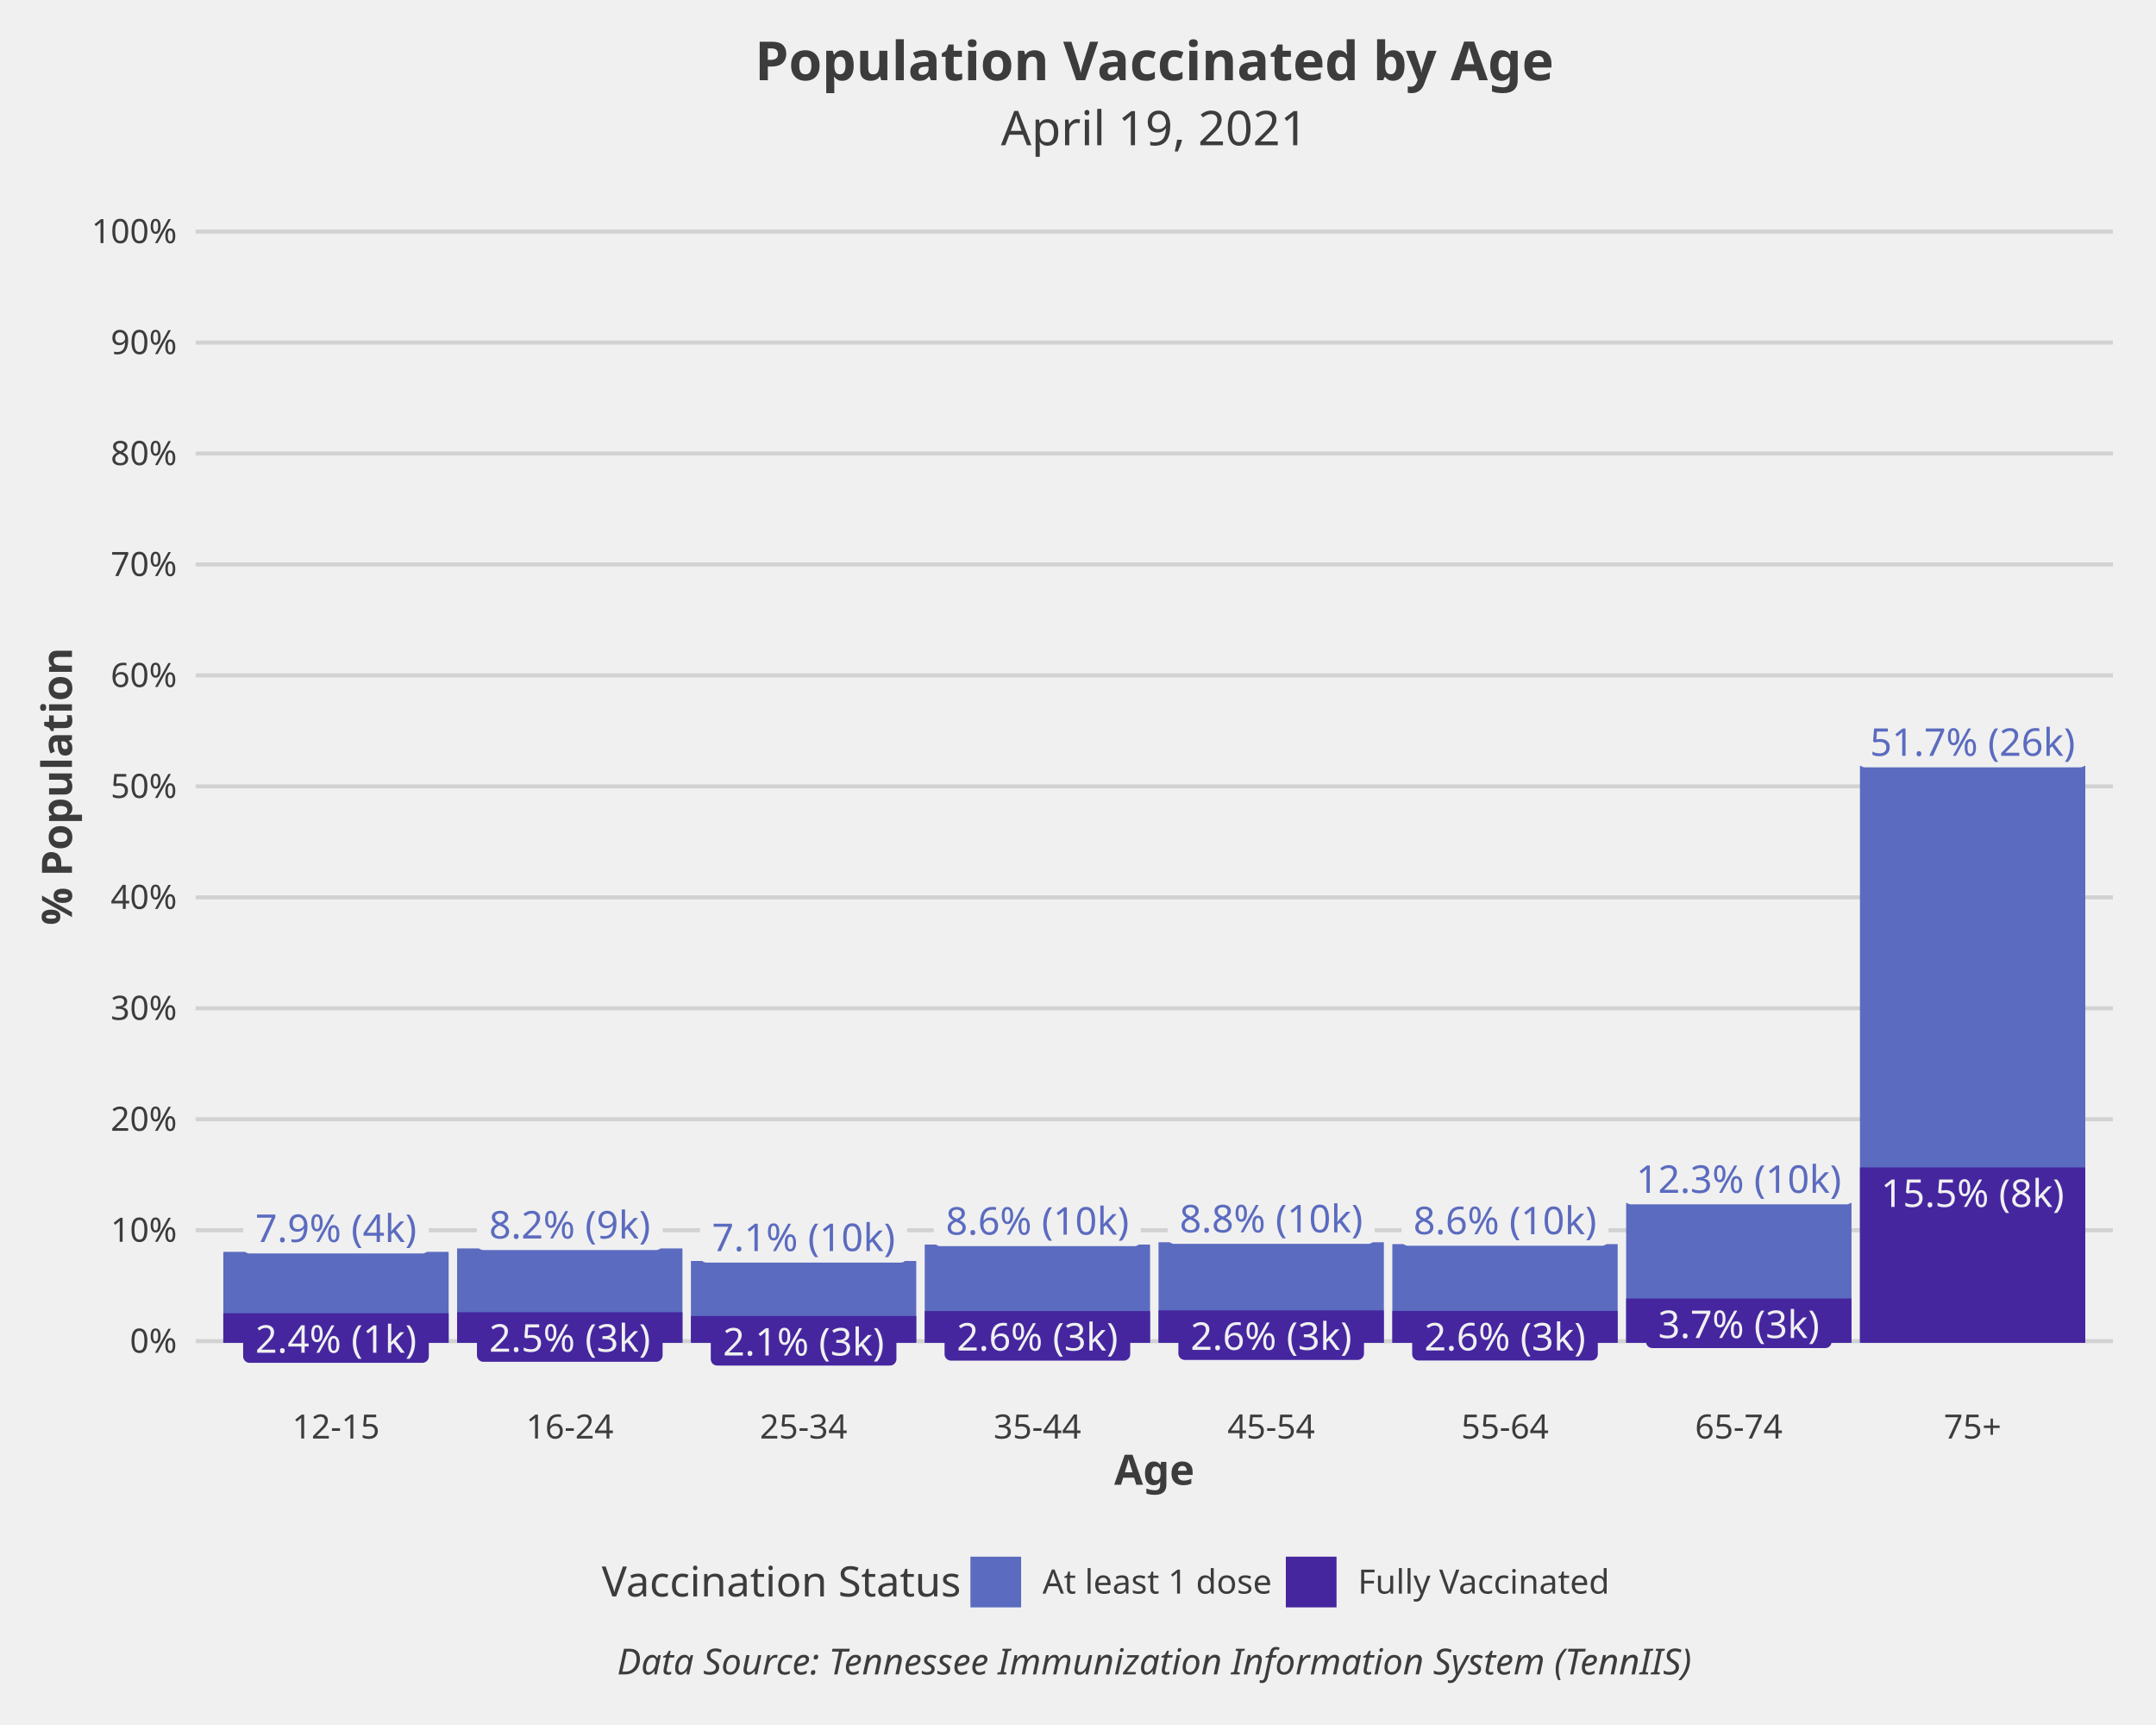
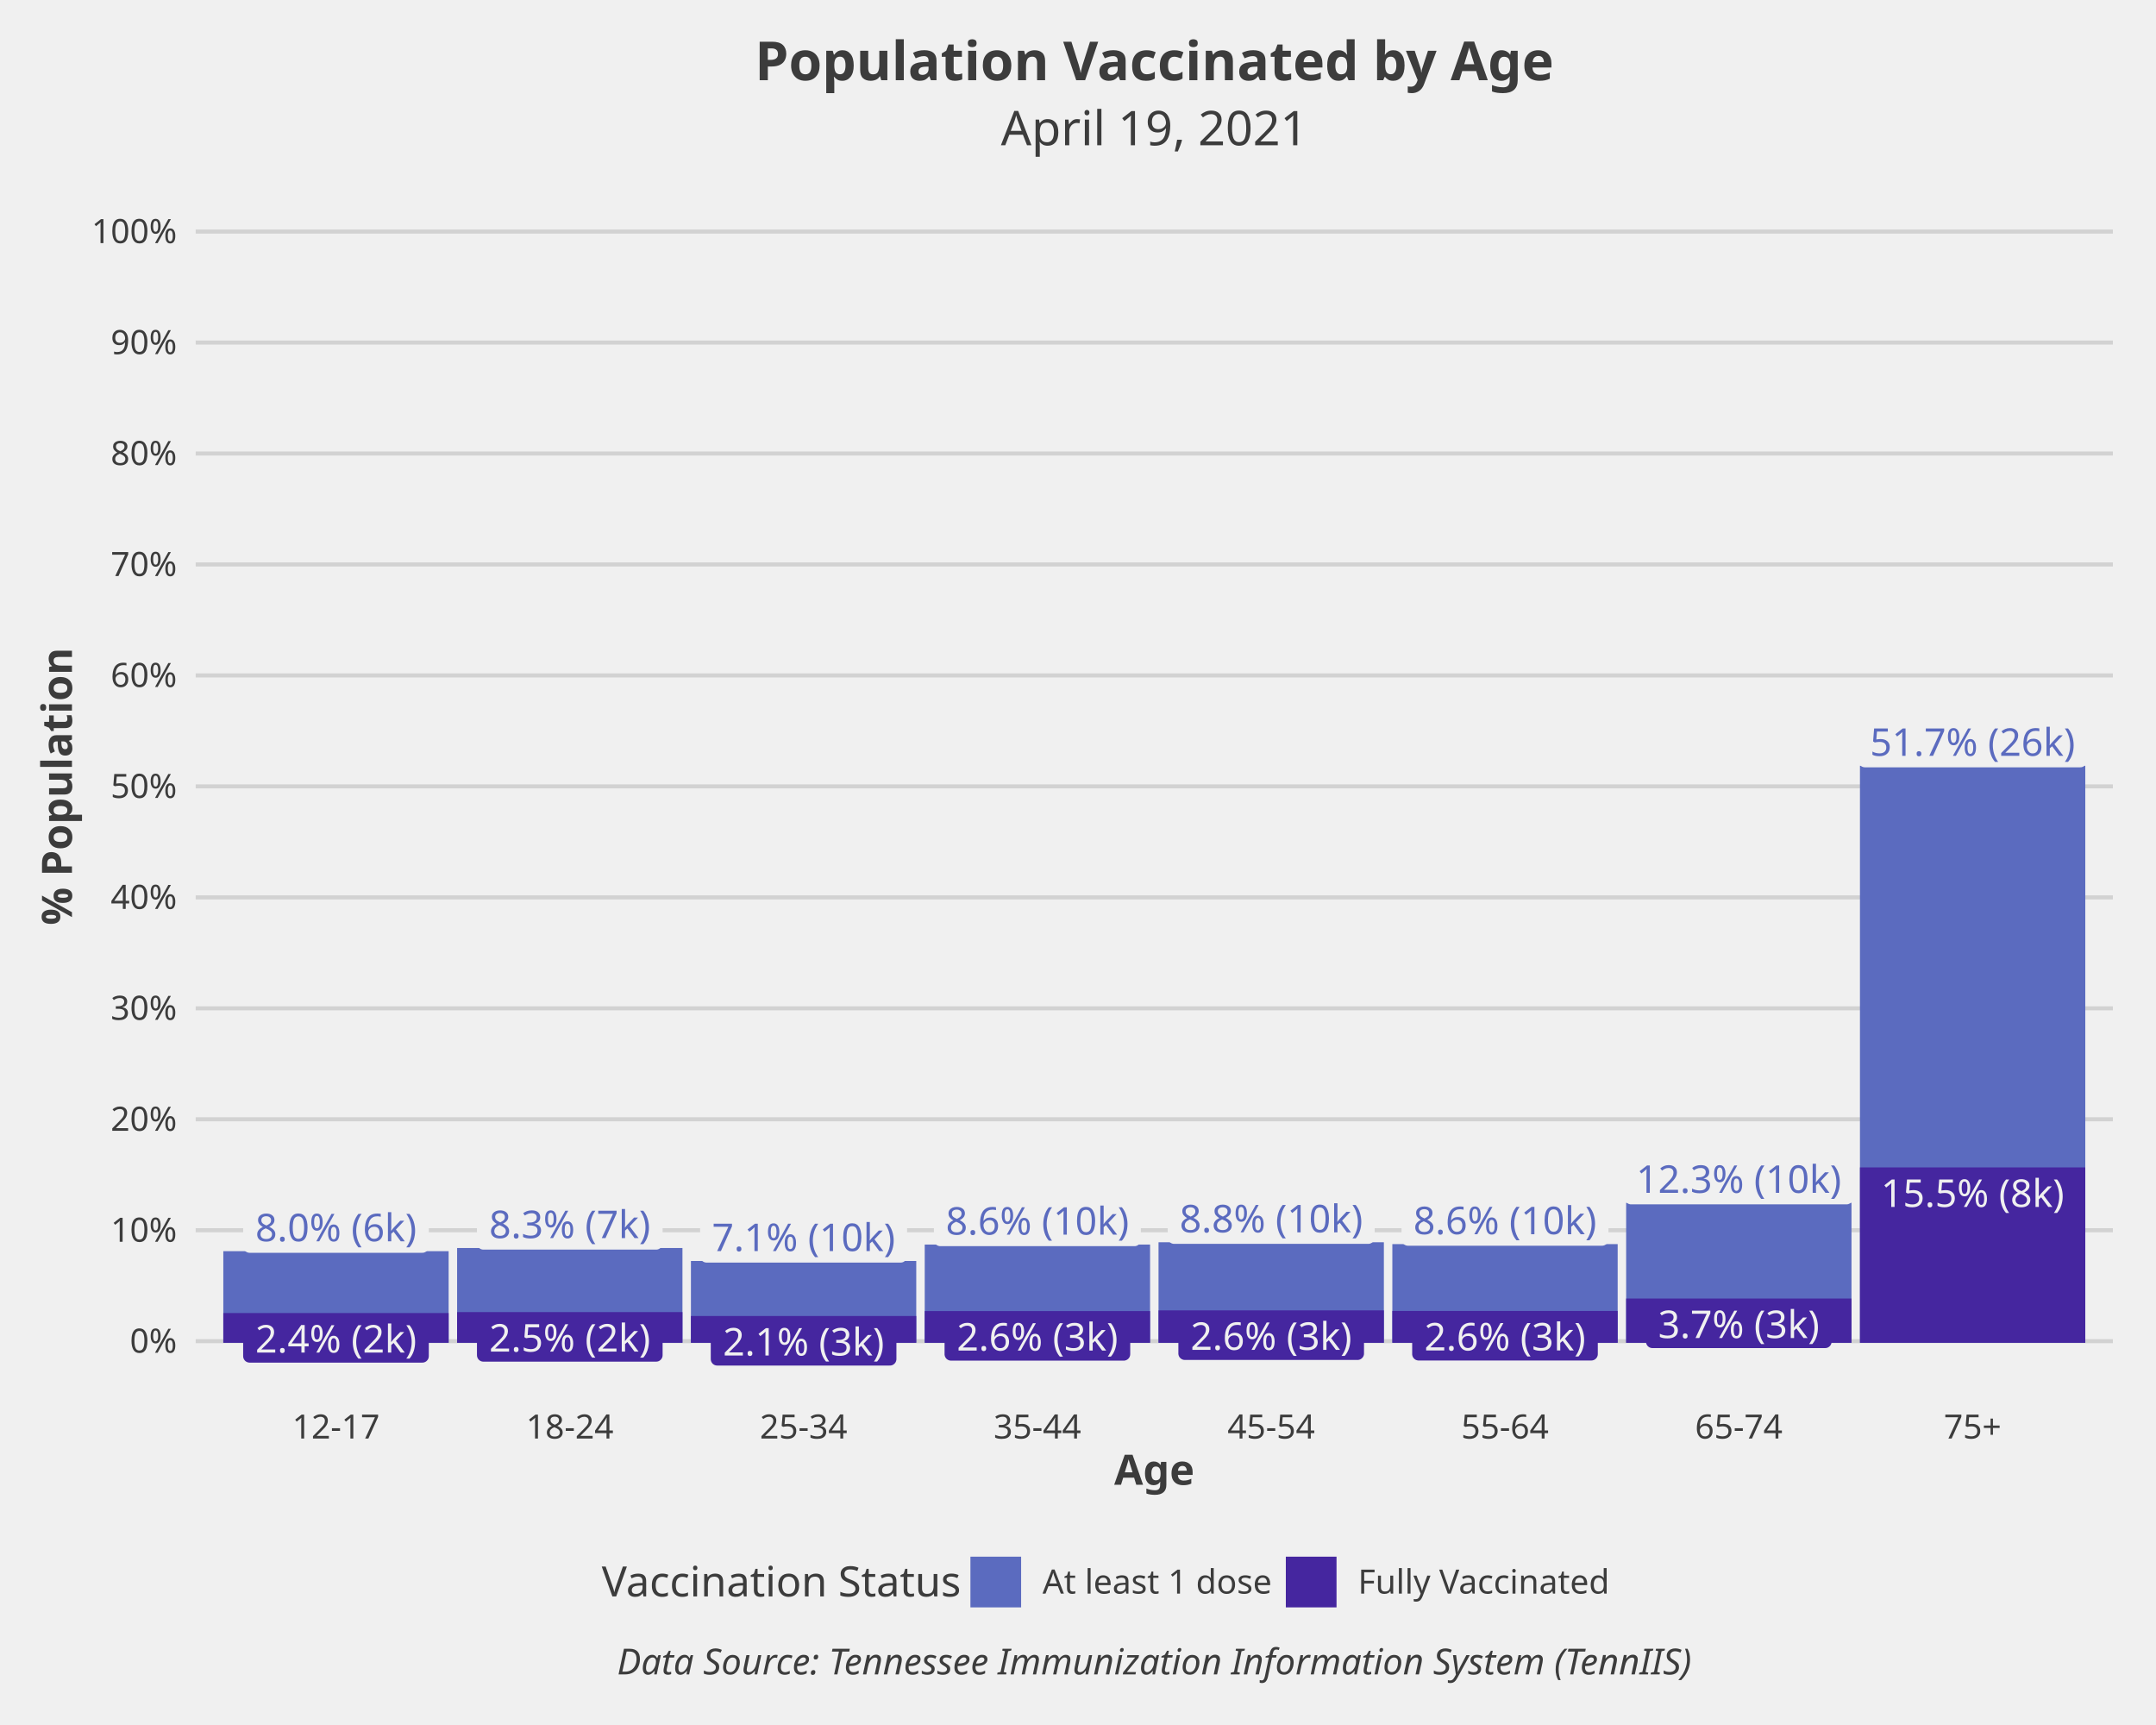
<svg xmlns="http://www.w3.org/2000/svg" class="svglite" data-engine-version="2.0" width="720.00pt" height="576.00pt" viewBox="0 0 720.00 576.00">
  <defs>
    <style type="text/css">
    .svglite line, .svglite polyline, .svglite polygon, .svglite path, .svglite rect, .svglite circle {
      fill: none;
      stroke: #000000;
      stroke-linecap: round;
      stroke-linejoin: round;
      stroke-miterlimit: 10.00;
    }
  </style>
  </defs>
  <rect width="100%" height="100%" style="stroke: none; fill: #FFFFFF;" />
  <defs>
    <clipPath id="cpMC4wMHw3MjAuMDB8MC4wMHw1NzYuMDA=">
      <rect x="0.00" y="0.00" width="720.00" height="576.00" />
    </clipPath>
  </defs>
  <g clip-path="url(#cpMC4wMHw3MjAuMDB8MC4wMHw1NzYuMDA=)">
    <rect x="0.00" y="0.00" width="720.00" height="576.00" style="stroke-width: 1.36; stroke: none; fill: #F0F0F0;" />
  </g>
  <defs>
    <clipPath id="cpNjUuMzV8NzA1LjYwfDU4LjgwfDQ2Ni4zNg==">
      <rect x="65.35" y="58.80" width="640.25" height="407.56" />
    </clipPath>
  </defs>
  <g clip-path="url(#cpNjUuMzV8NzA1LjYwfDU4LjgwfDQ2Ni4zNg==)">
    <rect x="65.35" y="58.80" width="640.25" height="407.56" style="stroke-width: 1.36; stroke: none; fill: #F0F0F0;" />
    <polyline points="65.35,447.84 705.60,447.84 " style="stroke-width: 1.36; stroke: #D2D2D2; stroke-linecap: butt;" />
    <polyline points="65.35,410.79 705.60,410.79 " style="stroke-width: 1.36; stroke: #D2D2D2; stroke-linecap: butt;" />
    <polyline points="65.35,373.74 705.60,373.74 " style="stroke-width: 1.36; stroke: #D2D2D2; stroke-linecap: butt;" />
    <polyline points="65.35,336.69 705.60,336.69 " style="stroke-width: 1.36; stroke: #D2D2D2; stroke-linecap: butt;" />
    <polyline points="65.35,299.64 705.60,299.64 " style="stroke-width: 1.36; stroke: #D2D2D2; stroke-linecap: butt;" />
    <polyline points="65.35,262.58 705.60,262.58 " style="stroke-width: 1.36; stroke: #D2D2D2; stroke-linecap: butt;" />
    <polyline points="65.35,225.53 705.60,225.53 " style="stroke-width: 1.36; stroke: #D2D2D2; stroke-linecap: butt;" />
    <polyline points="65.35,188.48 705.60,188.48 " style="stroke-width: 1.36; stroke: #D2D2D2; stroke-linecap: butt;" />
    <polyline points="65.35,151.43 705.60,151.43 " style="stroke-width: 1.36; stroke: #D2D2D2; stroke-linecap: butt;" />
    <polyline points="65.35,114.38 705.60,114.38 " style="stroke-width: 1.36; stroke: #D2D2D2; stroke-linecap: butt;" />
    <polyline points="65.35,77.33 705.60,77.33 " style="stroke-width: 1.36; stroke: #D2D2D2; stroke-linecap: butt;" />
-     <rect x="75.11" y="418.55" width="74.18" height="29.29" style="stroke-width: 1.07; stroke: #5B6BBF; stroke-linecap: square; stroke-linejoin: miter; fill: #5B6BBF;" />
-     <rect x="75.11" y="439.05" width="74.18" height="8.79" style="stroke-width: 1.07; stroke: #45269F; stroke-linecap: square; stroke-linejoin: miter; fill: #45269F;" />
-     <rect x="153.19" y="417.40" width="74.18" height="30.44" style="stroke-width: 1.07; stroke: #5B6BBF; stroke-linecap: square; stroke-linejoin: miter; fill: #5B6BBF;" />
-     <rect x="153.19" y="438.71" width="74.18" height="9.13" style="stroke-width: 1.07; stroke: #45269F; stroke-linecap: square; stroke-linejoin: miter; fill: #45269F;" />
+     <rect x="75.11" y="418.32" width="74.18" height="29.52" style="stroke-width: 1.07; stroke: #5B6BBF; stroke-linecap: square; stroke-linejoin: miter; fill: #5B6BBF;" />
+     <rect x="75.11" y="438.98" width="74.18" height="8.85" style="stroke-width: 1.07; stroke: #45269F; stroke-linecap: square; stroke-linejoin: miter; fill: #45269F;" />
+     <rect x="153.19" y="417.26" width="74.18" height="30.58" style="stroke-width: 1.07; stroke: #5B6BBF; stroke-linecap: square; stroke-linejoin: miter; fill: #5B6BBF;" />
+     <rect x="153.19" y="438.66" width="74.18" height="9.17" style="stroke-width: 1.07; stroke: #45269F; stroke-linecap: square; stroke-linejoin: miter; fill: #45269F;" />
    <rect x="231.27" y="421.59" width="74.18" height="26.24" style="stroke-width: 1.07; stroke: #5B6BBF; stroke-linecap: square; stroke-linejoin: miter; fill: #5B6BBF;" />
    <rect x="231.27" y="439.97" width="74.18" height="7.87" style="stroke-width: 1.07; stroke: #45269F; stroke-linecap: square; stroke-linejoin: miter; fill: #45269F;" />
    <rect x="309.35" y="416.11" width="74.18" height="31.72" style="stroke-width: 1.07; stroke: #5B6BBF; stroke-linecap: square; stroke-linejoin: miter; fill: #5B6BBF;" />
    <rect x="309.35" y="438.32" width="74.18" height="9.52" style="stroke-width: 1.07; stroke: #45269F; stroke-linecap: square; stroke-linejoin: miter; fill: #45269F;" />
    <rect x="387.43" y="415.34" width="74.18" height="32.50" style="stroke-width: 1.07; stroke: #5B6BBF; stroke-linecap: square; stroke-linejoin: miter; fill: #5B6BBF;" />
    <rect x="387.43" y="438.09" width="74.18" height="9.75" style="stroke-width: 1.07; stroke: #45269F; stroke-linecap: square; stroke-linejoin: miter; fill: #45269F;" />
    <rect x="465.51" y="415.96" width="74.18" height="31.88" style="stroke-width: 1.07; stroke: #5B6BBF; stroke-linecap: square; stroke-linejoin: miter; fill: #5B6BBF;" />
    <rect x="465.51" y="438.28" width="74.18" height="9.56" style="stroke-width: 1.07; stroke: #45269F; stroke-linecap: square; stroke-linejoin: miter; fill: #45269F;" />
    <rect x="543.59" y="402.15" width="74.18" height="45.69" style="stroke-width: 1.07; stroke: #5B6BBF; stroke-linecap: square; stroke-linejoin: miter; fill: #5B6BBF;" />
    <rect x="543.59" y="434.13" width="74.18" height="13.71" style="stroke-width: 1.07; stroke: #45269F; stroke-linecap: square; stroke-linejoin: miter; fill: #45269F;" />
    <rect x="621.67" y="256.22" width="74.18" height="191.62" style="stroke-width: 1.07; stroke: #5B6BBF; stroke-linecap: square; stroke-linejoin: miter; fill: #5B6BBF;" />
    <rect x="621.67" y="390.35" width="74.18" height="57.49" style="stroke-width: 1.07; stroke: #45269F; stroke-linecap: square; stroke-linejoin: miter; fill: #45269F;" />
-     <polygon points="83.36,418.55 141.04,418.55 140.95,418.55 141.30,418.53 141.64,418.46 141.96,418.34 142.27,418.17 142.53,417.95 142.76,417.69 142.95,417.39 143.09,417.07 143.17,416.73 143.20,416.39 143.20,416.39 143.20,404.70 143.20,404.70 143.17,404.35 143.09,404.01 142.95,403.69 142.76,403.40 142.53,403.14 142.27,402.92 141.96,402.74 141.64,402.62 141.30,402.55 141.04,402.54 83.36,402.54 83.62,402.55 83.27,402.54 82.93,402.58 82.59,402.68 82.28,402.83 81.99,403.02 81.74,403.26 81.54,403.54 81.37,403.85 81.26,404.18 81.21,404.52 81.20,404.70 81.20,416.39 81.21,416.21 81.21,416.56 81.26,416.90 81.37,417.23 81.54,417.54 81.74,417.82 81.99,418.06 82.28,418.26 82.59,418.41 82.93,418.50 83.27,418.55 " style="stroke-width: 0.00; stroke: none; fill: #F0F0F0;" />
-     <text x="112.20" y="414.71" text-anchor="middle" style="font-size: 12.80px; fill: #5B6BBF; font-family: sans;" textLength="54.80px" lengthAdjust="spacingAndGlyphs">7.9% (4k)</text>
-     <polygon points="83.36,455.06 141.04,455.06 140.95,455.06 141.30,455.05 141.64,454.98 141.96,454.85 142.27,454.68 142.53,454.46 142.76,454.20 142.95,453.91 143.09,453.59 143.17,453.25 143.20,452.90 143.20,452.90 143.20,441.21 143.20,441.21 143.17,440.86 143.09,440.53 142.95,440.21 142.76,439.91 142.53,439.65 142.27,439.43 141.96,439.26 141.64,439.14 141.30,439.07 141.04,439.05 83.36,439.05 83.62,439.07 83.27,439.05 82.93,439.09 82.59,439.19 82.28,439.34 81.99,439.54 81.74,439.78 81.54,440.06 81.37,440.36 81.26,440.69 81.21,441.04 81.20,441.21 81.20,452.90 81.21,452.73 81.21,453.08 81.26,453.42 81.37,453.75 81.54,454.06 81.74,454.33 81.99,454.58 82.28,454.77 82.59,454.92 82.93,455.02 83.27,455.06 " style="stroke-width: 0.00; stroke: none; fill: #45269F;" />
-     <text x="112.20" y="451.70" text-anchor="middle" style="font-size: 12.80px; fill: #F0F0F0; font-family: sans;" textLength="54.80px" lengthAdjust="spacingAndGlyphs">2.4% (1k)</text>
-     <polygon points="161.44,417.40 219.12,417.40 219.03,417.39 219.38,417.38 219.72,417.31 220.04,417.19 220.34,417.01 220.61,416.79 220.84,416.53 221.03,416.24 221.17,415.92 221.25,415.58 221.28,415.24 221.28,415.24 221.28,403.54 221.28,403.54 221.25,403.20 221.17,402.86 221.03,402.54 220.84,402.25 220.61,401.99 220.34,401.77 220.04,401.59 219.72,401.47 219.38,401.40 219.12,401.38 161.44,401.38 161.70,401.40 161.35,401.39 161.01,401.43 160.67,401.52 160.36,401.67 160.07,401.87 159.82,402.11 159.61,402.39 159.45,402.70 159.34,403.03 159.29,403.37 159.28,403.54 159.28,415.24 159.29,415.06 159.29,415.41 159.34,415.75 159.45,416.08 159.61,416.39 159.82,416.67 160.07,416.91 160.36,417.11 160.67,417.26 161.01,417.35 161.35,417.39 " style="stroke-width: 0.00; stroke: none; fill: #F0F0F0;" />
-     <text x="190.28" y="413.55" text-anchor="middle" style="font-size: 12.80px; fill: #5B6BBF; font-family: sans;" textLength="54.80px" lengthAdjust="spacingAndGlyphs">8.2% (9k)</text>
-     <polygon points="161.44,454.72 219.12,454.72 219.03,454.72 219.38,454.70 219.72,454.63 220.04,454.51 220.34,454.33 220.61,454.11 220.84,453.85 221.03,453.56 221.17,453.24 221.25,452.90 221.28,452.56 221.28,452.56 221.28,440.87 221.28,440.87 221.25,440.52 221.17,440.18 221.03,439.86 220.84,439.57 220.61,439.31 220.34,439.09 220.04,438.91 219.72,438.79 219.38,438.72 219.12,438.71 161.44,438.71 161.70,438.72 161.35,438.71 161.01,438.75 160.67,438.85 160.36,438.99 160.07,439.19 159.82,439.43 159.61,439.71 159.45,440.02 159.34,440.35 159.29,440.69 159.28,440.87 159.28,452.56 159.29,452.38 159.29,452.73 159.34,453.07 159.45,453.40 159.61,453.71 159.82,453.99 160.07,454.23 160.36,454.43 160.67,454.58 161.01,454.67 161.35,454.72 " style="stroke-width: 0.00; stroke: none; fill: #45269F;" />
-     <text x="190.28" y="451.36" text-anchor="middle" style="font-size: 12.80px; fill: #F0F0F0; font-family: sans;" textLength="54.80px" lengthAdjust="spacingAndGlyphs">2.5% (3k)</text>
+     <polygon points="83.36,418.32 141.04,418.32 140.95,418.32 141.30,418.31 141.64,418.24 141.96,418.11 142.27,417.94 142.53,417.72 142.76,417.46 142.95,417.17 143.09,416.85 143.17,416.51 143.20,416.16 143.20,416.16 143.20,404.47 143.20,404.47 143.17,404.12 143.09,403.79 142.95,403.47 142.76,403.17 142.53,402.91 142.27,402.69 141.96,402.52 141.64,402.40 141.30,402.33 141.04,402.31 83.36,402.31 83.62,402.33 83.27,402.31 82.93,402.35 82.59,402.45 82.28,402.60 81.99,402.80 81.74,403.04 81.54,403.32 81.37,403.62 81.26,403.95 81.21,404.30 81.20,404.47 81.20,416.16 81.21,415.99 81.21,416.34 81.26,416.68 81.37,417.01 81.54,417.32 81.74,417.60 81.99,417.84 82.28,418.03 82.59,418.18 82.93,418.28 83.27,418.32 " style="stroke-width: 0.00; stroke: none; fill: #F0F0F0;" />
+     <text x="112.20" y="414.48" text-anchor="middle" style="font-size: 12.80px; fill: #5B6BBF; font-family: sans;" textLength="54.80px" lengthAdjust="spacingAndGlyphs">8.0% (6k)</text>
+     <polygon points="83.36,455.00 141.04,455.00 140.95,454.99 141.30,454.98 141.64,454.91 141.96,454.79 142.27,454.61 142.53,454.39 142.76,454.13 142.95,453.84 143.09,453.52 143.17,453.18 143.20,452.84 143.20,452.84 143.20,441.14 143.20,441.14 143.17,440.80 143.09,440.46 142.95,440.14 142.76,439.85 142.53,439.59 142.27,439.37 141.96,439.19 141.64,439.07 141.30,439.00 141.04,438.98 83.36,438.98 83.62,439.00 83.27,438.99 82.93,439.03 82.59,439.12 82.28,439.27 81.99,439.47 81.74,439.71 81.54,439.99 81.37,440.30 81.26,440.63 81.21,440.97 81.20,441.14 81.20,452.84 81.21,452.66 81.21,453.01 81.26,453.35 81.37,453.68 81.54,453.99 81.74,454.27 81.99,454.51 82.28,454.71 82.59,454.85 82.93,454.95 83.27,454.99 " style="stroke-width: 0.00; stroke: none; fill: #45269F;" />
+     <text x="112.20" y="451.64" text-anchor="middle" style="font-size: 12.80px; fill: #F0F0F0; font-family: sans;" textLength="54.80px" lengthAdjust="spacingAndGlyphs">2.4% (2k)</text>
+     <polygon points="161.44,417.26 219.12,417.26 219.03,417.26 219.38,417.24 219.72,417.18 220.04,417.05 220.34,416.88 220.61,416.66 220.84,416.40 221.03,416.10 221.17,415.78 221.25,415.45 221.28,415.10 221.28,415.10 221.28,403.41 221.28,403.41 221.25,403.06 221.17,402.72 221.03,402.40 220.84,402.11 220.61,401.85 220.34,401.63 220.04,401.46 219.72,401.33 219.38,401.26 219.12,401.25 161.44,401.25 161.70,401.26 161.35,401.25 161.01,401.29 160.67,401.39 160.36,401.54 160.07,401.74 159.82,401.98 159.61,402.25 159.45,402.56 159.34,402.89 159.29,403.23 159.28,403.41 159.28,415.10 159.29,414.93 159.29,415.27 159.34,415.62 159.45,415.95 159.61,416.25 159.82,416.53 160.07,416.77 160.36,416.97 160.67,417.12 161.01,417.22 161.35,417.26 " style="stroke-width: 0.00; stroke: none; fill: #F0F0F0;" />
+     <text x="190.28" y="413.42" text-anchor="middle" style="font-size: 12.80px; fill: #5B6BBF; font-family: sans;" textLength="54.80px" lengthAdjust="spacingAndGlyphs">8.3% (7k)</text>
+     <polygon points="161.44,454.68 219.12,454.68 219.03,454.67 219.38,454.66 219.72,454.59 220.04,454.47 220.34,454.29 220.61,454.07 220.84,453.81 221.03,453.52 221.17,453.20 221.25,452.86 221.28,452.52 221.28,452.52 221.28,440.82 221.28,440.82 221.25,440.48 221.17,440.14 221.03,439.82 220.84,439.53 220.61,439.27 220.34,439.05 220.04,438.87 219.72,438.75 219.38,438.68 219.12,438.66 161.44,438.66 161.70,438.68 161.35,438.67 161.01,438.71 160.67,438.81 160.36,438.95 160.07,439.15 159.82,439.39 159.61,439.67 159.45,439.98 159.34,440.31 159.29,440.65 159.28,440.82 159.28,452.52 159.29,452.34 159.29,452.69 159.34,453.03 159.45,453.36 159.61,453.67 159.82,453.95 160.07,454.19 160.36,454.39 160.67,454.54 161.01,454.63 161.35,454.67 " style="stroke-width: 0.00; stroke: none; fill: #45269F;" />
+     <text x="190.28" y="451.32" text-anchor="middle" style="font-size: 12.80px; fill: #F0F0F0; font-family: sans;" textLength="54.80px" lengthAdjust="spacingAndGlyphs">2.5% (2k)</text>
    <polygon points="235.96,421.59 300.76,421.59 300.67,421.59 301.02,421.58 301.36,421.51 301.68,421.39 301.98,421.21 302.25,420.99 302.48,420.73 302.67,420.44 302.81,420.12 302.89,419.78 302.92,419.43 302.92,419.43 302.92,407.74 302.92,407.74 302.89,407.40 302.81,407.06 302.67,406.74 302.48,406.45 302.25,406.19 301.98,405.97 301.68,405.79 301.36,405.67 301.02,405.60 300.76,405.58 235.96,405.58 236.22,405.60 235.87,405.58 235.53,405.63 235.19,405.72 234.88,405.87 234.59,406.07 234.34,406.31 234.13,406.59 233.97,406.90 233.86,407.23 233.80,407.57 233.80,407.74 233.80,419.43 233.80,419.26 233.80,419.61 233.86,419.95 233.97,420.28 234.13,420.59 234.34,420.87 234.59,421.11 234.88,421.30 235.19,421.45 235.53,421.55 235.87,421.59 " style="stroke-width: 0.00; stroke: none; fill: #F0F0F0;" />
    <text x="268.36" y="417.75" text-anchor="middle" style="font-size: 12.80px; fill: #5B6BBF; font-family: sans;" textLength="61.92px" lengthAdjust="spacingAndGlyphs">7.1% (10k)</text>
    <polygon points="239.52,455.98 297.20,455.98 297.11,455.97 297.46,455.96 297.80,455.89 298.12,455.77 298.42,455.59 298.69,455.37 298.92,455.11 299.11,454.82 299.24,454.50 299.33,454.16 299.36,453.82 299.36,453.82 299.36,442.13 299.36,442.13 299.33,441.78 299.24,441.44 299.11,441.12 298.92,440.83 298.69,440.57 298.42,440.35 298.12,440.17 297.80,440.05 297.46,439.98 297.20,439.97 239.52,439.97 239.78,439.98 239.43,439.97 239.09,440.01 238.75,440.11 238.44,440.25 238.15,440.45 237.90,440.69 237.69,440.97 237.53,441.28 237.42,441.61 237.37,441.95 237.36,442.13 237.36,453.82 237.37,453.64 237.37,453.99 237.42,454.33 237.53,454.66 237.69,454.97 237.90,455.25 238.15,455.49 238.44,455.69 238.75,455.84 239.09,455.93 239.43,455.97 " style="stroke-width: 0.00; stroke: none; fill: #45269F;" />
    <text x="268.36" y="452.62" text-anchor="middle" style="font-size: 12.80px; fill: #F0F0F0; font-family: sans;" textLength="54.80px" lengthAdjust="spacingAndGlyphs">2.1% (3k)</text>
    <polygon points="314.04,416.11 378.84,416.11 378.75,416.11 379.10,416.10 379.44,416.03 379.76,415.91 380.06,415.73 380.33,415.51 380.56,415.25 380.75,414.96 380.88,414.64 380.97,414.30 381.00,413.95 381.00,413.95 381.00,402.26 381.00,402.26 380.97,401.92 380.88,401.58 380.75,401.26 380.56,400.97 380.33,400.71 380.06,400.49 379.76,400.31 379.44,400.19 379.10,400.12 378.84,400.10 314.04,400.10 314.30,400.12 313.95,400.10 313.60,400.15 313.27,400.24 312.96,400.39 312.67,400.59 312.42,400.83 312.21,401.11 312.05,401.42 311.94,401.75 311.88,402.09 311.88,402.26 311.88,413.95 311.88,413.78 311.88,414.13 311.94,414.47 312.05,414.80 312.21,415.11 312.42,415.39 312.67,415.63 312.96,415.83 313.27,415.97 313.60,416.07 313.95,416.11 " style="stroke-width: 0.00; stroke: none; fill: #F0F0F0;" />
    <text x="346.44" y="412.27" text-anchor="middle" style="font-size: 12.80px; fill: #5B6BBF; font-family: sans;" textLength="61.92px" lengthAdjust="spacingAndGlyphs">8.6% (10k)</text>
    <polygon points="317.60,454.33 375.28,454.33 375.19,454.33 375.54,454.32 375.88,454.25 376.20,454.12 376.50,453.95 376.77,453.73 377.00,453.47 377.19,453.18 377.32,452.86 377.41,452.52 377.44,452.17 377.44,452.17 377.44,440.48 377.44,440.48 377.41,440.13 377.32,439.80 377.19,439.48 377.00,439.18 376.77,438.92 376.50,438.70 376.20,438.53 375.88,438.41 375.54,438.34 375.28,438.32 317.60,438.32 317.86,438.34 317.51,438.32 317.17,438.36 316.83,438.46 316.52,438.61 316.23,438.81 315.98,439.05 315.77,439.33 315.61,439.63 315.50,439.96 315.44,440.31 315.44,440.48 315.44,452.17 315.44,452.00 315.44,452.35 315.50,452.69 315.61,453.02 315.77,453.33 315.98,453.61 316.23,453.85 316.52,454.04 316.83,454.19 317.17,454.29 317.51,454.33 " style="stroke-width: 0.00; stroke: none; fill: #45269F;" />
    <text x="346.44" y="450.97" text-anchor="middle" style="font-size: 12.80px; fill: #F0F0F0; font-family: sans;" textLength="54.80px" lengthAdjust="spacingAndGlyphs">2.6% (3k)</text>
    <polygon points="392.12,415.34 456.91,415.34 456.83,415.34 457.18,415.33 457.52,415.26 457.84,415.13 458.14,414.96 458.41,414.74 458.64,414.48 458.83,414.19 458.96,413.87 459.05,413.53 459.07,413.18 459.07,413.18 459.07,401.49 459.07,401.49 459.05,401.14 458.96,400.81 458.83,400.49 458.64,400.19 458.41,399.93 458.14,399.71 457.84,399.54 457.52,399.42 457.18,399.35 456.91,399.33 392.12,399.33 392.38,399.35 392.03,399.33 391.68,399.38 391.35,399.47 391.04,399.62 390.75,399.82 390.50,400.06 390.29,400.34 390.13,400.64 390.02,400.97 389.96,401.32 389.96,401.49 389.96,413.18 389.96,413.01 389.96,413.36 390.02,413.70 390.13,414.03 390.29,414.34 390.50,414.62 390.75,414.86 391.04,415.05 391.35,415.20 391.68,415.30 392.03,415.34 " style="stroke-width: 0.00; stroke: none; fill: #F0F0F0;" />
    <text x="424.52" y="411.50" text-anchor="middle" style="font-size: 12.80px; fill: #5B6BBF; font-family: sans;" textLength="61.92px" lengthAdjust="spacingAndGlyphs">8.8% (10k)</text>
    <polygon points="395.68,454.10 453.35,454.10 453.27,454.10 453.61,454.09 453.96,454.02 454.28,453.89 454.58,453.72 454.85,453.50 455.08,453.24 455.27,452.94 455.40,452.63 455.49,452.29 455.51,451.94 455.51,451.94 455.51,440.25 455.51,440.25 455.49,439.90 455.40,439.57 455.27,439.25 455.08,438.95 454.85,438.69 454.58,438.47 454.28,438.30 453.96,438.17 453.61,438.11 453.35,438.09 395.68,438.09 395.94,438.11 395.59,438.09 395.24,438.13 394.91,438.23 394.60,438.38 394.31,438.58 394.06,438.82 393.85,439.10 393.69,439.40 393.58,439.73 393.52,440.08 393.52,440.25 393.52,451.94 393.52,451.77 393.52,452.11 393.58,452.46 393.69,452.79 393.85,453.10 394.06,453.37 394.31,453.61 394.60,453.81 394.91,453.96 395.24,454.06 395.59,454.10 " style="stroke-width: 0.00; stroke: none; fill: #45269F;" />
    <text x="424.52" y="450.74" text-anchor="middle" style="font-size: 12.80px; fill: #F0F0F0; font-family: sans;" textLength="54.80px" lengthAdjust="spacingAndGlyphs">2.6% (3k)</text>
    <polygon points="470.20,415.96 534.99,415.96 534.91,415.96 535.25,415.95 535.59,415.88 535.92,415.75 536.22,415.58 536.49,415.36 536.72,415.10 536.91,414.81 537.04,414.49 537.13,414.15 537.15,413.80 537.15,413.80 537.15,402.11 537.15,402.11 537.13,401.76 537.04,401.43 536.91,401.11 536.72,400.81 536.49,400.55 536.22,400.33 535.92,400.16 535.59,400.04 535.25,399.97 534.99,399.95 470.20,399.95 470.46,399.97 470.11,399.95 469.76,399.99 469.43,400.09 469.12,400.24 468.83,400.44 468.58,400.68 468.37,400.96 468.21,401.26 468.10,401.59 468.04,401.94 468.04,402.11 468.04,413.80 468.04,413.63 468.04,413.98 468.10,414.32 468.21,414.65 468.37,414.96 468.58,415.23 468.83,415.47 469.12,415.67 469.43,415.82 469.76,415.92 470.11,415.96 " style="stroke-width: 0.00; stroke: none; fill: #F0F0F0;" />
    <text x="502.59" y="412.12" text-anchor="middle" style="font-size: 12.80px; fill: #5B6BBF; font-family: sans;" textLength="61.92px" lengthAdjust="spacingAndGlyphs">8.6% (10k)</text>
    <polygon points="473.76,454.29 531.43,454.29 531.35,454.29 531.69,454.27 532.03,454.20 532.36,454.08 532.66,453.90 532.93,453.68 533.16,453.42 533.35,453.13 533.48,452.81 533.57,452.47 533.59,452.13 533.59,452.13 533.59,440.44 533.59,440.44 533.57,440.09 533.48,439.75 533.35,439.43 533.16,439.14 532.93,438.88 532.66,438.66 532.36,438.48 532.03,438.36 531.69,438.29 531.43,438.28 473.76,438.28 474.02,438.29 473.67,438.28 473.32,438.32 472.99,438.42 472.68,438.56 472.39,438.76 472.14,439.00 471.93,439.28 471.77,439.59 471.66,439.92 471.60,440.26 471.60,440.44 471.60,452.13 471.60,451.95 471.60,452.30 471.66,452.64 471.77,452.97 471.93,453.28 472.14,453.56 472.39,453.80 472.68,454.00 472.99,454.15 473.32,454.24 473.67,454.29 " style="stroke-width: 0.00; stroke: none; fill: #45269F;" />
    <text x="502.59" y="450.93" text-anchor="middle" style="font-size: 12.80px; fill: #F0F0F0; font-family: sans;" textLength="54.80px" lengthAdjust="spacingAndGlyphs">2.6% (3k)</text>
    <polygon points="544.71,402.15 616.63,402.15 616.55,402.15 616.89,402.14 617.23,402.07 617.56,401.94 617.86,401.77 618.13,401.55 618.36,401.29 618.55,401.00 618.68,400.68 618.77,400.34 618.79,399.99 618.79,399.99 618.79,388.30 618.79,388.30 618.77,387.95 618.68,387.62 618.55,387.30 618.36,387.00 618.13,386.74 617.86,386.52 617.56,386.35 617.23,386.23 616.89,386.16 616.63,386.14 544.71,386.14 544.97,386.16 544.63,386.14 544.28,386.18 543.95,386.28 543.63,386.43 543.35,386.63 543.10,386.87 542.89,387.15 542.73,387.45 542.62,387.78 542.56,388.13 542.55,388.30 542.55,399.99 542.56,399.82 542.56,400.17 542.62,400.51 542.73,400.84 542.89,401.15 543.10,401.42 543.35,401.67 543.63,401.86 543.95,402.01 544.28,402.11 544.63,402.15 " style="stroke-width: 0.00; stroke: none; fill: #F0F0F0;" />
    <text x="580.67" y="398.31" text-anchor="middle" style="font-size: 12.80px; fill: #5B6BBF; font-family: sans;" textLength="69.04px" lengthAdjust="spacingAndGlyphs">12.3% (10k)</text>
    <polygon points="551.83,450.14 609.51,450.14 609.43,450.14 609.77,450.13 610.11,450.06 610.44,449.94 610.74,449.76 611.01,449.54 611.24,449.28 611.42,448.99 611.56,448.67 611.64,448.33 611.67,447.98 611.67,447.98 611.67,436.29 611.67,436.29 611.64,435.95 611.56,435.61 611.42,435.29 611.24,434.99 611.01,434.73 610.74,434.51 610.44,434.34 610.11,434.22 609.77,434.15 609.51,434.13 551.83,434.13 552.10,434.15 551.75,434.13 551.40,434.18 551.07,434.27 550.75,434.42 550.47,434.62 550.22,434.86 550.01,435.14 549.85,435.45 549.74,435.78 549.68,436.12 549.67,436.29 549.67,447.98 549.68,447.81 549.68,448.16 549.74,448.50 549.85,448.83 550.01,449.14 550.22,449.42 550.47,449.66 550.75,449.85 551.07,450.00 551.40,450.10 551.75,450.14 " style="stroke-width: 0.00; stroke: none; fill: #45269F;" />
    <text x="580.67" y="446.79" text-anchor="middle" style="font-size: 12.80px; fill: #F0F0F0; font-family: sans;" textLength="54.80px" lengthAdjust="spacingAndGlyphs">3.7% (3k)</text>
    <polygon points="622.79,256.22 694.71,256.22 694.63,256.21 694.97,256.20 695.31,256.13 695.64,256.01 695.94,255.83 696.21,255.61 696.44,255.35 696.63,255.06 696.76,254.74 696.84,254.40 696.87,254.06 696.87,254.06 696.87,242.36 696.87,242.36 696.84,242.02 696.76,241.68 696.63,241.36 696.44,241.07 696.21,240.81 695.94,240.59 695.64,240.41 695.31,240.29 694.97,240.22 694.71,240.20 622.79,240.20 623.05,240.22 622.71,240.21 622.36,240.25 622.03,240.35 621.71,240.49 621.43,240.69 621.18,240.93 620.97,241.21 620.81,241.52 620.70,241.85 620.64,242.19 620.63,242.36 620.63,254.06 620.64,253.88 620.64,254.23 620.70,254.57 620.81,254.90 620.97,255.21 621.18,255.49 621.43,255.73 621.71,255.93 622.03,256.08 622.36,256.17 622.71,256.21 " style="stroke-width: 0.00; stroke: none; fill: #F0F0F0;" />
    <text x="658.75" y="252.38" text-anchor="middle" style="font-size: 12.80px; fill: #5B6BBF; font-family: sans;" textLength="69.04px" lengthAdjust="spacingAndGlyphs">51.7% (26k)</text>
    <polygon points="626.35,406.36 691.15,406.36 691.07,406.36 691.41,406.35 691.75,406.28 692.08,406.15 692.38,405.98 692.65,405.76 692.88,405.50 693.06,405.21 693.20,404.89 693.28,404.55 693.31,404.20 693.31,404.20 693.31,392.51 693.31,392.51 693.28,392.17 693.20,391.83 693.06,391.51 692.88,391.21 692.65,390.95 692.38,390.73 692.08,390.56 691.75,390.44 691.41,390.37 691.15,390.35 626.35,390.35 626.61,390.37 626.27,390.35 625.92,390.40 625.59,390.49 625.27,390.64 624.99,390.84 624.74,391.08 624.53,391.36 624.37,391.67 624.26,391.99 624.20,392.34 624.19,392.51 624.19,404.20 624.20,404.03 624.20,404.38 624.26,404.72 624.37,405.05 624.53,405.36 624.74,405.64 624.99,405.88 625.27,406.07 625.59,406.22 625.92,406.32 626.27,406.36 " style="stroke-width: 0.00; stroke: none; fill: #45269F;" />
    <text x="658.75" y="403.00" text-anchor="middle" style="font-size: 12.80px; fill: #F0F0F0; font-family: sans;" textLength="61.92px" lengthAdjust="spacingAndGlyphs">15.5% (8k)</text>
    <rect x="65.35" y="58.80" width="640.25" height="407.56" style="stroke-width: 1.36; stroke: none;" />
  </g>
  <g clip-path="url(#cpMC4wMHw3MjAuMDB8MC4wMHw1NzYuMDA=)">
    <text x="59.08" y="451.69" text-anchor="end" style="font-size: 11.20px; fill: #3C3C3C; font-family: sans;" textLength="16.19px" lengthAdjust="spacingAndGlyphs">0%</text>
    <text x="59.08" y="414.64" text-anchor="end" style="font-size: 11.20px; fill: #3C3C3C; font-family: sans;" textLength="22.42px" lengthAdjust="spacingAndGlyphs">10%</text>
    <text x="59.08" y="377.59" text-anchor="end" style="font-size: 11.20px; fill: #3C3C3C; font-family: sans;" textLength="22.42px" lengthAdjust="spacingAndGlyphs">20%</text>
    <text x="59.08" y="340.54" text-anchor="end" style="font-size: 11.20px; fill: #3C3C3C; font-family: sans;" textLength="22.42px" lengthAdjust="spacingAndGlyphs">30%</text>
    <text x="59.08" y="303.49" text-anchor="end" style="font-size: 11.20px; fill: #3C3C3C; font-family: sans;" textLength="22.42px" lengthAdjust="spacingAndGlyphs">40%</text>
    <text x="59.08" y="266.44" text-anchor="end" style="font-size: 11.20px; fill: #3C3C3C; font-family: sans;" textLength="22.42px" lengthAdjust="spacingAndGlyphs">50%</text>
    <text x="59.08" y="229.39" text-anchor="end" style="font-size: 11.20px; fill: #3C3C3C; font-family: sans;" textLength="22.42px" lengthAdjust="spacingAndGlyphs">60%</text>
    <text x="59.08" y="192.34" text-anchor="end" style="font-size: 11.20px; fill: #3C3C3C; font-family: sans;" textLength="22.42px" lengthAdjust="spacingAndGlyphs">70%</text>
    <text x="59.08" y="155.29" text-anchor="end" style="font-size: 11.20px; fill: #3C3C3C; font-family: sans;" textLength="22.42px" lengthAdjust="spacingAndGlyphs">80%</text>
    <text x="59.08" y="118.24" text-anchor="end" style="font-size: 11.20px; fill: #3C3C3C; font-family: sans;" textLength="22.42px" lengthAdjust="spacingAndGlyphs">90%</text>
    <text x="59.08" y="81.18" text-anchor="end" style="font-size: 11.20px; fill: #3C3C3C; font-family: sans;" textLength="28.65px" lengthAdjust="spacingAndGlyphs">100%</text>
-     <text x="112.20" y="480.35" text-anchor="middle" style="font-size: 11.20px; fill: #3C3C3C; font-family: sans;" textLength="28.65px" lengthAdjust="spacingAndGlyphs">12-15</text>
-     <text x="190.28" y="480.35" text-anchor="middle" style="font-size: 11.20px; fill: #3C3C3C; font-family: sans;" textLength="28.65px" lengthAdjust="spacingAndGlyphs">16-24</text>
+     <text x="112.20" y="480.35" text-anchor="middle" style="font-size: 11.20px; fill: #3C3C3C; font-family: sans;" textLength="28.65px" lengthAdjust="spacingAndGlyphs">12-17</text>
+     <text x="190.28" y="480.35" text-anchor="middle" style="font-size: 11.20px; fill: #3C3C3C; font-family: sans;" textLength="28.65px" lengthAdjust="spacingAndGlyphs">18-24</text>
    <text x="268.36" y="480.35" text-anchor="middle" style="font-size: 11.20px; fill: #3C3C3C; font-family: sans;" textLength="28.65px" lengthAdjust="spacingAndGlyphs">25-34</text>
    <text x="346.44" y="480.35" text-anchor="middle" style="font-size: 11.20px; fill: #3C3C3C; font-family: sans;" textLength="28.65px" lengthAdjust="spacingAndGlyphs">35-44</text>
    <text x="424.52" y="480.35" text-anchor="middle" style="font-size: 11.20px; fill: #3C3C3C; font-family: sans;" textLength="28.65px" lengthAdjust="spacingAndGlyphs">45-54</text>
    <text x="502.59" y="480.35" text-anchor="middle" style="font-size: 11.20px; fill: #3C3C3C; font-family: sans;" textLength="28.65px" lengthAdjust="spacingAndGlyphs">55-64</text>
    <text x="580.67" y="480.35" text-anchor="middle" style="font-size: 11.20px; fill: #3C3C3C; font-family: sans;" textLength="28.65px" lengthAdjust="spacingAndGlyphs">65-74</text>
    <text x="658.75" y="480.35" text-anchor="middle" style="font-size: 11.20px; fill: #3C3C3C; font-family: sans;" textLength="19.00px" lengthAdjust="spacingAndGlyphs">75+</text>
    <text x="385.48" y="495.79" text-anchor="middle" style="font-size: 14.00px; font-weight: bold; fill: #3C3C3C; font-family: sans;" textLength="24.91px" lengthAdjust="spacingAndGlyphs">Age</text>
    <text transform="translate(24.03,262.58) rotate(-90)" text-anchor="middle" style="font-size: 14.00px; font-weight: bold; fill: #3C3C3C; font-family: sans;" textLength="82.50px" lengthAdjust="spacingAndGlyphs">% Population</text>
    <rect x="193.97" y="512.65" width="383.01" height="31.23" style="stroke-width: 1.36; stroke: none; fill: #F0F0F0;" />
    <text x="200.95" y="533.08" style="font-size: 14.00px; fill: #3C3C3C; font-family: sans;" textLength="115.98px" lengthAdjust="spacingAndGlyphs">Vaccination Status</text>
    <rect x="323.90" y="519.62" width="17.28" height="17.28" style="stroke-width: 1.36; stroke: none; fill: #F0F0F0;" />
    <rect x="324.61" y="520.33" width="15.86" height="15.86" style="stroke-width: 1.07; stroke: #5B6BBF; stroke-linecap: square; stroke-linejoin: miter; fill: #5B6BBF;" />
    <rect x="429.23" y="519.62" width="17.28" height="17.28" style="stroke-width: 1.36; stroke: none; fill: #F0F0F0;" />
    <rect x="429.94" y="520.33" width="15.86" height="15.86" style="stroke-width: 1.07; stroke: #45269F; stroke-linecap: square; stroke-linejoin: miter; fill: #45269F;" />
    <rect x="542.64" y="519.62" width="17.28" height="17.28" style="stroke-width: 1.36; stroke: none; fill: #F0F0F0;" />
    <rect x="543.35" y="520.33" width="15.86" height="15.86" style="stroke-width: 1.07; stroke: #F0F0F0; stroke-linecap: square; stroke-linejoin: miter; fill: #F0F0F0;" />
    <text x="348.15" y="532.12" style="font-size: 11.20px; fill: #3C3C3C; font-family: sans;" textLength="74.10px" lengthAdjust="spacingAndGlyphs">At least 1 dose</text>
    <text x="453.48" y="532.12" style="font-size: 11.20px; fill: #3C3C3C; font-family: sans;" textLength="82.19px" lengthAdjust="spacingAndGlyphs">Fully Vaccinated</text>
    <text x="566.89" y="532.12" style="font-size: 11.20px; fill: #3C3C3C; font-family: sans;" textLength="3.11px" lengthAdjust="spacingAndGlyphs"> </text>
    <text x="385.48" y="48.51" text-anchor="middle" style="font-size: 16.00px; fill: #3C3C3C; font-family: sans;" textLength="98.74px" lengthAdjust="spacingAndGlyphs">April 19, 2021</text>
    <text x="385.48" y="26.79" text-anchor="middle" style="font-size: 18.00px; font-weight: bold; fill: #3C3C3C; font-family: sans;" textLength="240.20px" lengthAdjust="spacingAndGlyphs">Population Vaccinated by Age</text>
    <text x="385.48" y="559.11" text-anchor="middle" style="font-size: 12.00px; font-style: italic; fill: #3C3C3C; font-family: sans;" textLength="367.55px" lengthAdjust="spacingAndGlyphs">Data Source: Tennessee Immunization Information System (TennIIS)</text>
  </g>
</svg>
